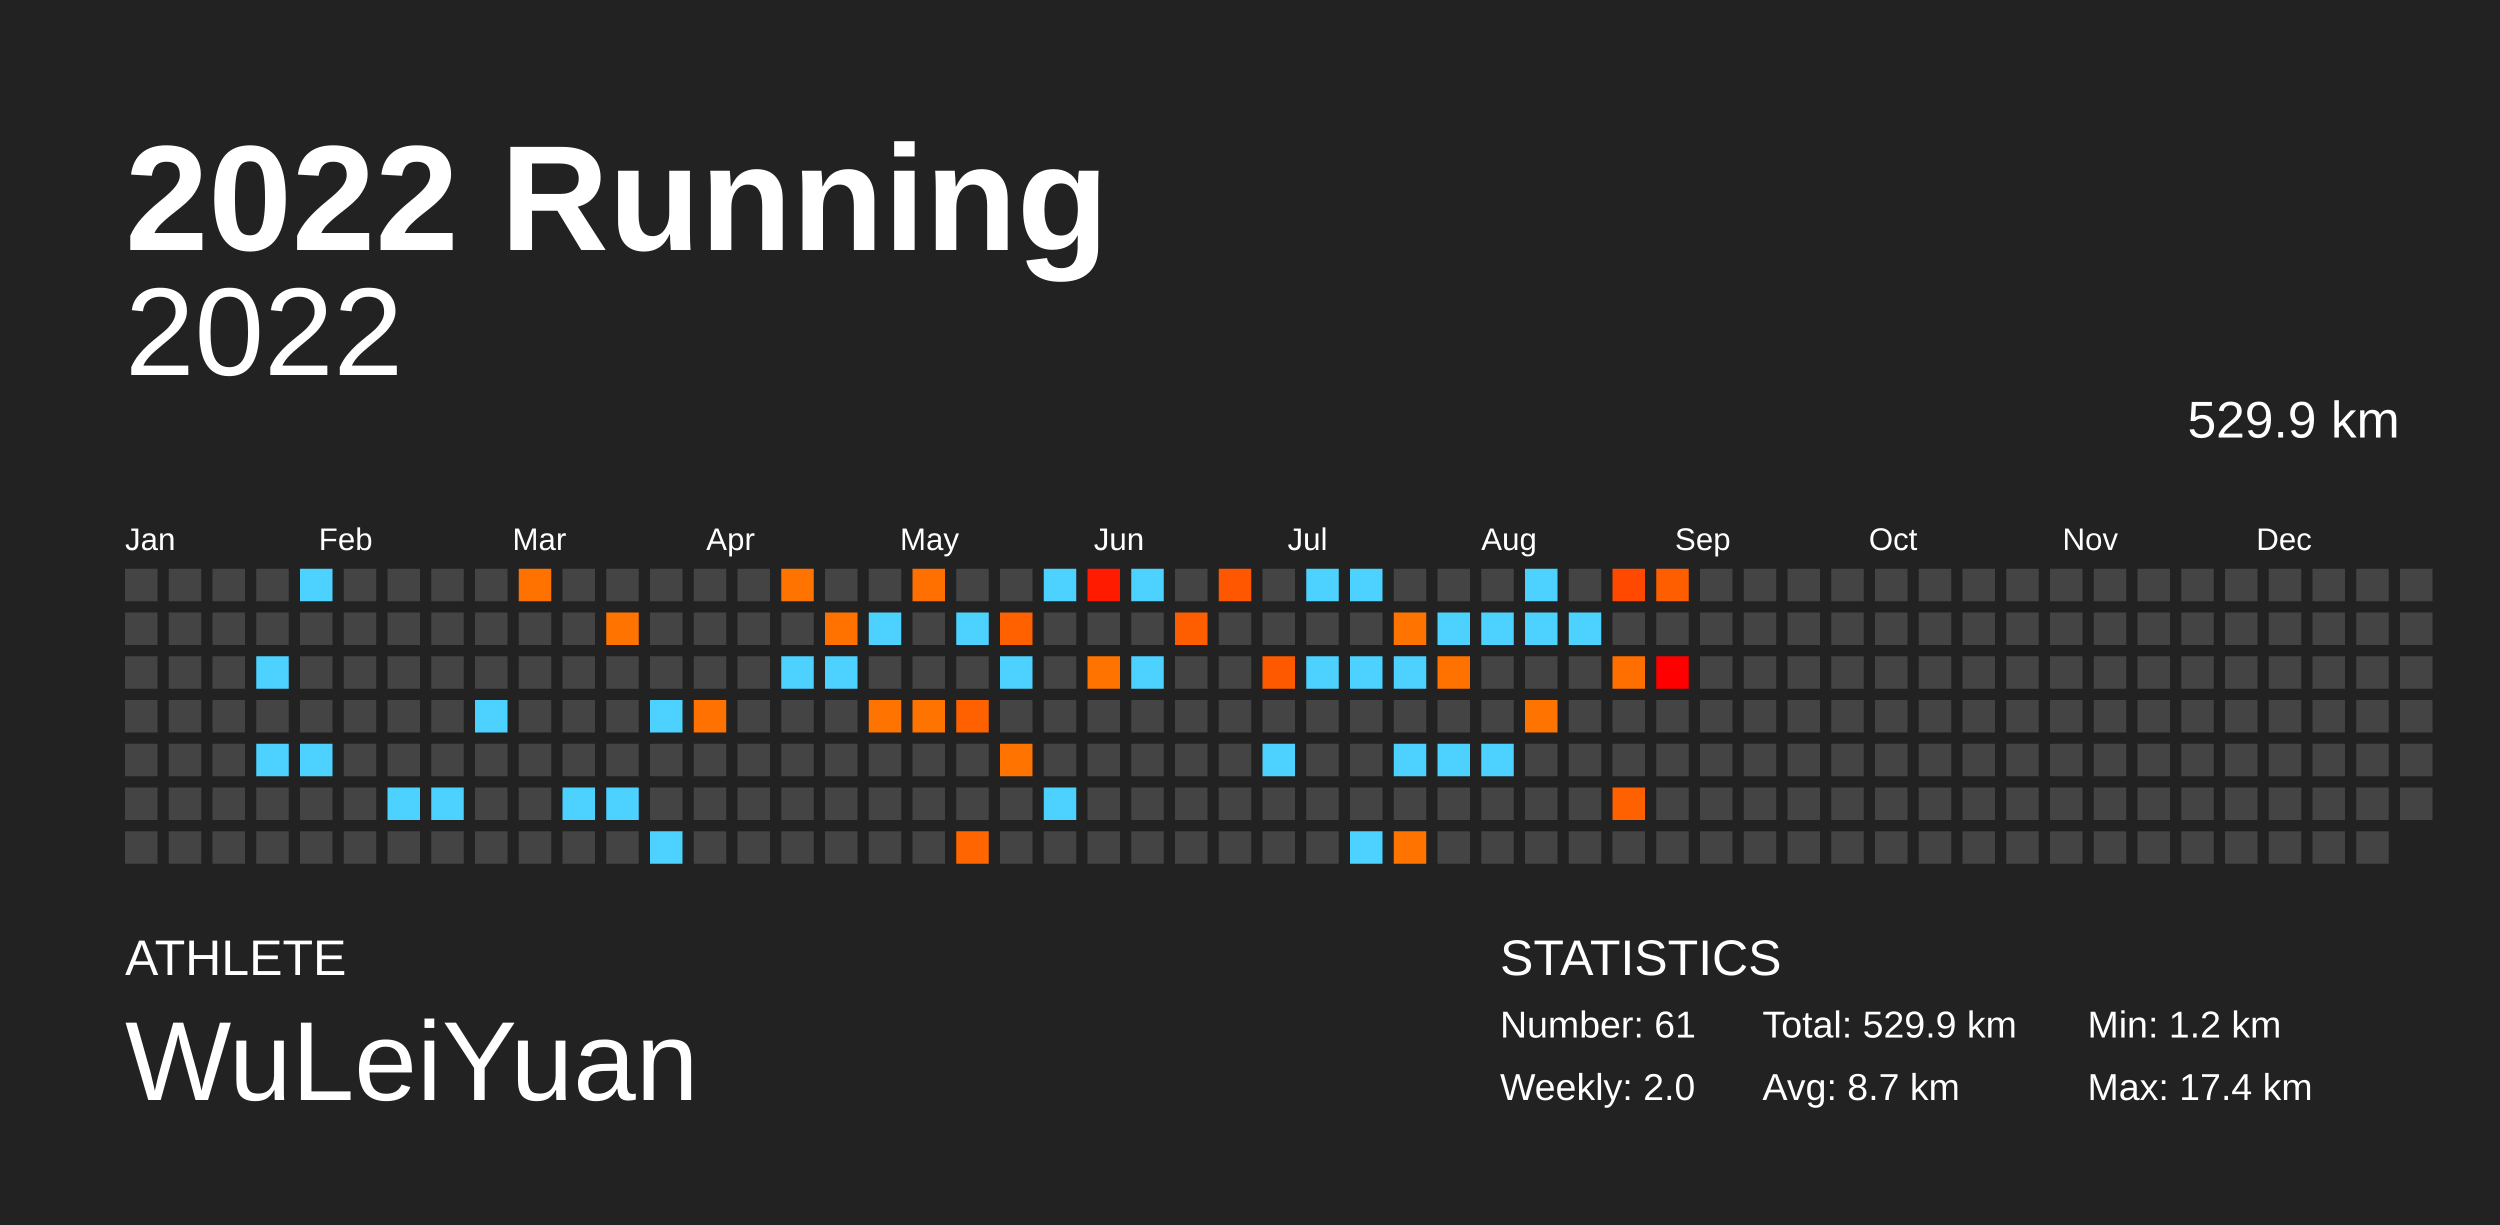
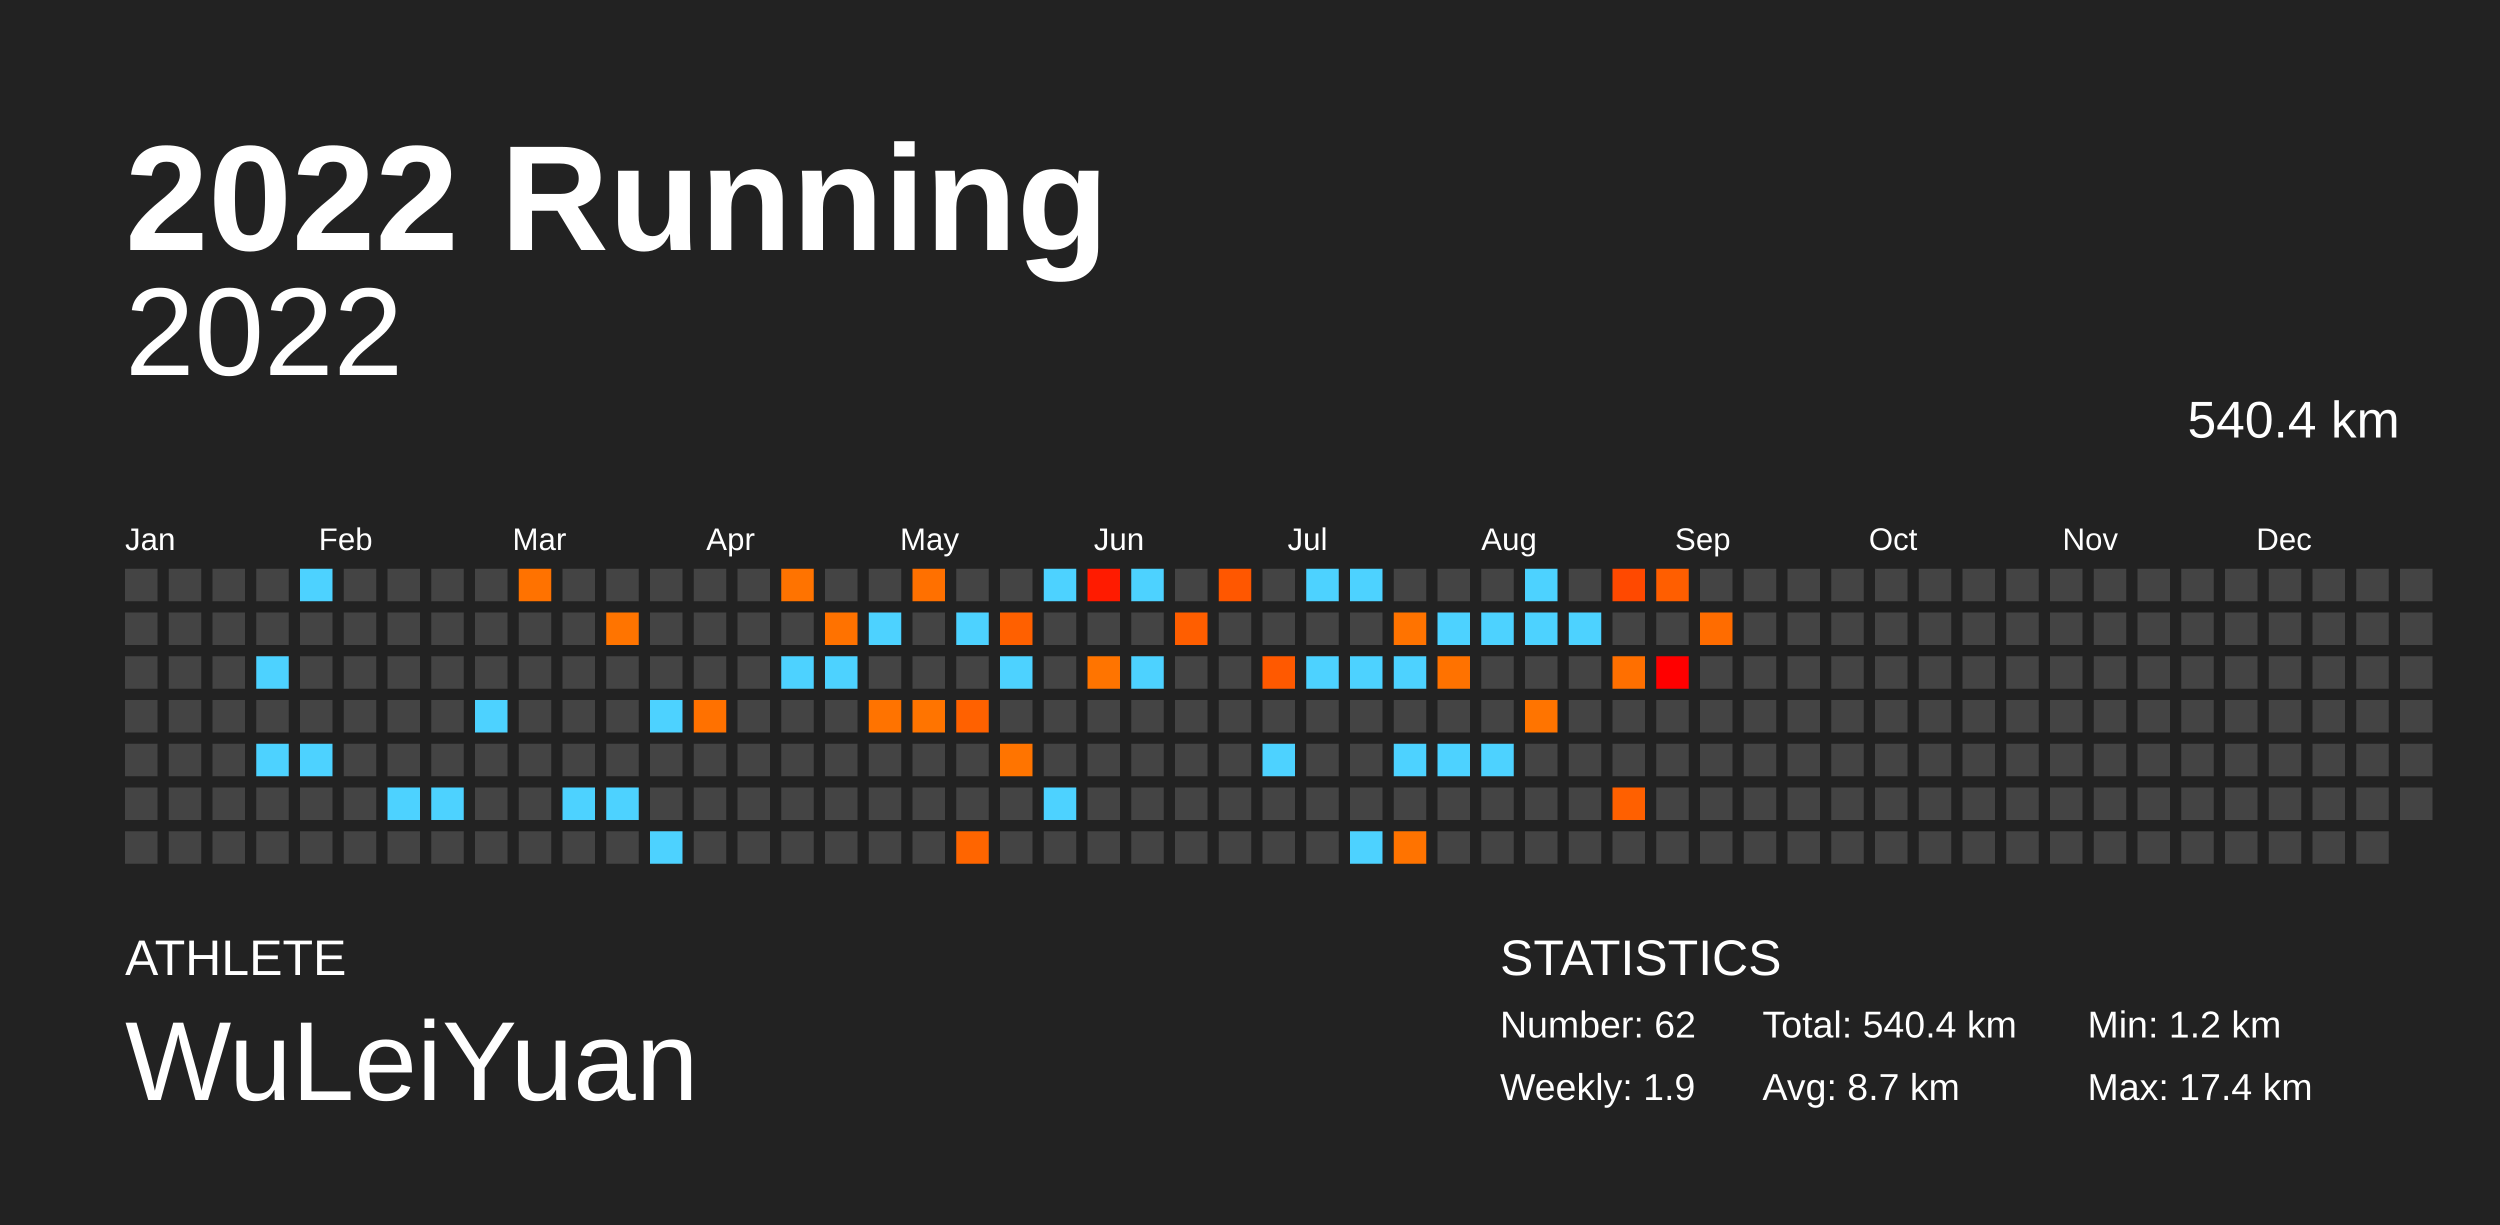
<svg xmlns="http://www.w3.org/2000/svg" baseProfile="full" height="98mm" version="1.1" viewBox="0,0,200,98" width="200mm">
  <defs />
  <rect fill="#222222" height="98" width="200" x="0" y="0" />
  <text fill="#FFFFFF" style="font-size:12px; font-family:Arial; font-weight:bold;" x="10" y="20">2022 Running</text>
  <text fill="#FFFFFF" style="font-size:4px; font-family:Arial" x="10" y="78">ATHLETE</text>
  <text fill="#FFFFFF" style="font-size:9px; font-family:Arial" x="10" y="88">WuLeiYuan</text>
  <text fill="#FFFFFF" style="font-size:4px; font-family:Arial" x="120" y="78">STATISTICS</text>
-   <text fill="#FFFFFF" style="font-size:3px; font-family:Arial" x="120" y="83">Number: 61</text>
-   <text fill="#FFFFFF" style="font-size:3px; font-family:Arial" x="120" y="88">Weekly: 2.0</text>
-   <text fill="#FFFFFF" style="font-size:3px; font-family:Arial" x="141" y="83">Total: 529.9 km</text>
+   <text fill="#FFFFFF" style="font-size:3px; font-family:Arial" x="120" y="83">Number: 62</text>
+   <text fill="#FFFFFF" style="font-size:3px; font-family:Arial" x="120" y="88">Weekly: 1.9</text>
+   <text fill="#FFFFFF" style="font-size:3px; font-family:Arial" x="141" y="83">Total: 540.4 km</text>
  <text fill="#FFFFFF" style="font-size:3px; font-family:Arial" x="141" y="88">Avg: 8.7 km</text>
  <text fill="#FFFFFF" style="font-size:3px; font-family:Arial" x="167" y="83">Min: 1.2 km</text>
  <text fill="#FFFFFF" style="font-size:3px; font-family:Arial" x="167" y="88">Max: 17.4 km</text>
  <text alignment-baseline="hanging" fill="#FFFFFF" style="font-size:10.0px; font-family:Arial;" x="10" y="30">2022</text>
-   <text alignment-baseline="hanging" fill="#FFFFFF" style="font-size:4.125px; font-family:Arial;" x="175" y="35">529.9 km</text>
+   <text alignment-baseline="hanging" fill="#FFFFFF" style="font-size:4.125px; font-family:Arial;" x="175" y="35">540.4 km</text>
  <text fill="#FFFFFF" style="font-size:2.5px; font-family:Arial" x="10.0" y="44">Jan</text>
  <text fill="#FFFFFF" style="font-size:2.5px; font-family:Arial" x="25.5" y="44">Feb</text>
  <text fill="#FFFFFF" style="font-size:2.5px; font-family:Arial" x="41.0" y="44">Mar</text>
  <text fill="#FFFFFF" style="font-size:2.5px; font-family:Arial" x="56.5" y="44">Apr</text>
  <text fill="#FFFFFF" style="font-size:2.5px; font-family:Arial" x="72.0" y="44">May</text>
  <text fill="#FFFFFF" style="font-size:2.5px; font-family:Arial" x="87.5" y="44">Jun</text>
  <text fill="#FFFFFF" style="font-size:2.5px; font-family:Arial" x="103.0" y="44">Jul</text>
  <text fill="#FFFFFF" style="font-size:2.5px; font-family:Arial" x="118.5" y="44">Aug</text>
  <text fill="#FFFFFF" style="font-size:2.5px; font-family:Arial" x="134.0" y="44">Sep</text>
  <text fill="#FFFFFF" style="font-size:2.5px; font-family:Arial" x="149.5" y="44">Oct</text>
  <text fill="#FFFFFF" style="font-size:2.5px; font-family:Arial" x="165.0" y="44">Nov</text>
  <text fill="#FFFFFF" style="font-size:2.5px; font-family:Arial" x="180.5" y="44">Dec</text>
  <rect fill="#444444" height="2.6" width="2.6" x="10.0" y="45.5" />
  <rect fill="#444444" height="2.6" width="2.6" x="10.0" y="49.0" />
  <rect fill="#444444" height="2.6" width="2.6" x="10.0" y="52.5" />
  <rect fill="#444444" height="2.6" width="2.6" x="10.0" y="56.0" />
  <rect fill="#444444" height="2.6" width="2.6" x="10.0" y="59.5" />
  <rect fill="#444444" height="2.6" width="2.6" x="10.0" y="63.0" />
  <rect fill="#444444" height="2.6" width="2.6" x="10.0" y="66.5" />
  <rect fill="#444444" height="2.6" width="2.6" x="13.5" y="45.5" />
  <rect fill="#444444" height="2.6" width="2.6" x="13.5" y="49.0" />
  <rect fill="#444444" height="2.6" width="2.6" x="13.5" y="52.5" />
  <rect fill="#444444" height="2.6" width="2.6" x="13.5" y="56.0" />
  <rect fill="#444444" height="2.6" width="2.6" x="13.5" y="59.5" />
  <rect fill="#444444" height="2.6" width="2.6" x="13.5" y="63.0" />
  <rect fill="#444444" height="2.6" width="2.6" x="13.5" y="66.5" />
  <rect fill="#444444" height="2.6" width="2.6" x="17.0" y="45.5" />
  <rect fill="#444444" height="2.6" width="2.6" x="17.0" y="49.0" />
  <rect fill="#444444" height="2.6" width="2.6" x="17.0" y="52.5" />
  <rect fill="#444444" height="2.6" width="2.6" x="17.0" y="56.0" />
  <rect fill="#444444" height="2.6" width="2.6" x="17.0" y="59.5" />
  <rect fill="#444444" height="2.6" width="2.6" x="17.0" y="63.0" />
  <rect fill="#444444" height="2.6" width="2.6" x="17.0" y="66.5" />
  <rect fill="#444444" height="2.6" width="2.6" x="20.5" y="45.5" />
  <rect fill="#444444" height="2.6" width="2.6" x="20.5" y="49.0" />
  <rect fill="#4dd2ff" height="2.6" width="2.6" x="20.5" y="52.5" />
  <rect fill="#444444" height="2.6" width="2.6" x="20.5" y="56.0" />
  <rect fill="#4dd2ff" height="2.6" width="2.6" x="20.5" y="59.5" />
  <rect fill="#444444" height="2.6" width="2.6" x="20.5" y="63.0" />
  <rect fill="#444444" height="2.6" width="2.6" x="20.5" y="66.5" />
  <rect fill="#4dd2ff" height="2.6" width="2.6" x="24.0" y="45.5" />
  <rect fill="#444444" height="2.6" width="2.6" x="24.0" y="49.0" />
  <rect fill="#444444" height="2.6" width="2.6" x="24.0" y="52.5" />
  <rect fill="#444444" height="2.6" width="2.6" x="24.0" y="56.0" />
  <rect fill="#4dd2ff" height="2.6" width="2.6" x="24.0" y="59.5" />
  <rect fill="#444444" height="2.6" width="2.6" x="24.0" y="63.0" />
  <rect fill="#444444" height="2.6" width="2.6" x="24.0" y="66.5" />
  <rect fill="#444444" height="2.6" width="2.6" x="27.5" y="45.5" />
  <rect fill="#444444" height="2.6" width="2.6" x="27.5" y="49.0" />
  <rect fill="#444444" height="2.6" width="2.6" x="27.5" y="52.5" />
  <rect fill="#444444" height="2.6" width="2.6" x="27.5" y="56.0" />
  <rect fill="#444444" height="2.6" width="2.6" x="27.5" y="59.5" />
  <rect fill="#444444" height="2.6" width="2.6" x="27.5" y="63.0" />
  <rect fill="#444444" height="2.6" width="2.6" x="27.5" y="66.5" />
  <rect fill="#444444" height="2.6" width="2.6" x="31.0" y="45.5" />
  <rect fill="#444444" height="2.6" width="2.6" x="31.0" y="49.0" />
  <rect fill="#444444" height="2.6" width="2.6" x="31.0" y="52.5" />
  <rect fill="#444444" height="2.6" width="2.6" x="31.0" y="56.0" />
  <rect fill="#444444" height="2.6" width="2.6" x="31.0" y="59.5" />
  <rect fill="#4dd2ff" height="2.6" width="2.6" x="31.0" y="63.0" />
  <rect fill="#444444" height="2.6" width="2.6" x="31.0" y="66.5" />
  <rect fill="#444444" height="2.6" width="2.6" x="34.5" y="45.5" />
  <rect fill="#444444" height="2.6" width="2.6" x="34.5" y="49.0" />
  <rect fill="#444444" height="2.6" width="2.6" x="34.5" y="52.5" />
  <rect fill="#444444" height="2.6" width="2.6" x="34.5" y="56.0" />
  <rect fill="#444444" height="2.6" width="2.6" x="34.5" y="59.5" />
  <rect fill="#4dd2ff" height="2.6" width="2.6" x="34.5" y="63.0" />
  <rect fill="#444444" height="2.6" width="2.6" x="34.5" y="66.5" />
  <rect fill="#444444" height="2.6" width="2.6" x="38.0" y="45.5" />
  <rect fill="#444444" height="2.6" width="2.6" x="38.0" y="49.0" />
  <rect fill="#444444" height="2.6" width="2.6" x="38.0" y="52.5" />
  <rect fill="#4dd2ff" height="2.6" width="2.6" x="38.0" y="56.0" />
  <rect fill="#444444" height="2.6" width="2.6" x="38.0" y="59.5" />
  <rect fill="#444444" height="2.6" width="2.6" x="38.0" y="63.0" />
  <rect fill="#444444" height="2.6" width="2.6" x="38.0" y="66.5" />
  <rect fill="#ff7200" height="2.6" width="2.6" x="41.5" y="45.5" />
  <rect fill="#444444" height="2.6" width="2.6" x="41.5" y="49.0" />
  <rect fill="#444444" height="2.6" width="2.6" x="41.5" y="52.5" />
  <rect fill="#444444" height="2.6" width="2.6" x="41.5" y="56.0" />
  <rect fill="#444444" height="2.6" width="2.6" x="41.5" y="59.5" />
  <rect fill="#444444" height="2.6" width="2.6" x="41.5" y="63.0" />
  <rect fill="#444444" height="2.6" width="2.6" x="41.5" y="66.5" />
  <rect fill="#444444" height="2.6" width="2.6" x="45.0" y="45.5" />
  <rect fill="#444444" height="2.6" width="2.6" x="45.0" y="49.0" />
  <rect fill="#444444" height="2.6" width="2.6" x="45.0" y="52.5" />
  <rect fill="#444444" height="2.6" width="2.6" x="45.0" y="56.0" />
  <rect fill="#444444" height="2.6" width="2.6" x="45.0" y="59.5" />
  <rect fill="#4dd2ff" height="2.6" width="2.6" x="45.0" y="63.0" />
  <rect fill="#444444" height="2.6" width="2.6" x="45.0" y="66.5" />
  <rect fill="#444444" height="2.6" width="2.6" x="48.5" y="45.5" />
  <rect fill="#ff7400" height="2.6" width="2.6" x="48.5" y="49.0" />
  <rect fill="#444444" height="2.6" width="2.6" x="48.5" y="52.5" />
  <rect fill="#444444" height="2.6" width="2.6" x="48.5" y="56.0" />
  <rect fill="#444444" height="2.6" width="2.6" x="48.5" y="59.5" />
  <rect fill="#4dd2ff" height="2.6" width="2.6" x="48.5" y="63.0" />
  <rect fill="#444444" height="2.6" width="2.6" x="48.5" y="66.5" />
  <rect fill="#444444" height="2.6" width="2.6" x="52.0" y="45.5" />
  <rect fill="#444444" height="2.6" width="2.6" x="52.0" y="49.0" />
  <rect fill="#444444" height="2.6" width="2.6" x="52.0" y="52.5" />
  <rect fill="#4dd2ff" height="2.6" width="2.6" x="52.0" y="56.0" />
  <rect fill="#444444" height="2.6" width="2.6" x="52.0" y="59.5" />
  <rect fill="#444444" height="2.6" width="2.6" x="52.0" y="63.0" />
  <rect fill="#4dd2ff" height="2.6" width="2.6" x="52.0" y="66.5" />
  <rect fill="#444444" height="2.6" width="2.6" x="55.5" y="45.5" />
  <rect fill="#444444" height="2.6" width="2.6" x="55.5" y="49.0" />
  <rect fill="#444444" height="2.6" width="2.6" x="55.5" y="52.5" />
  <rect fill="#ff7100" height="2.6" width="2.6" x="55.5" y="56.0" />
  <rect fill="#444444" height="2.6" width="2.6" x="55.5" y="59.5" />
  <rect fill="#444444" height="2.6" width="2.6" x="55.5" y="63.0" />
  <rect fill="#444444" height="2.6" width="2.6" x="55.5" y="66.5" />
  <rect fill="#444444" height="2.6" width="2.6" x="59.0" y="45.5" />
  <rect fill="#444444" height="2.6" width="2.6" x="59.0" y="49.0" />
  <rect fill="#444444" height="2.6" width="2.6" x="59.0" y="52.5" />
  <rect fill="#444444" height="2.6" width="2.6" x="59.0" y="56.0" />
  <rect fill="#444444" height="2.6" width="2.6" x="59.0" y="59.5" />
  <rect fill="#444444" height="2.6" width="2.6" x="59.0" y="63.0" />
  <rect fill="#444444" height="2.6" width="2.6" x="59.0" y="66.5" />
  <rect fill="#ff7300" height="2.6" width="2.6" x="62.5" y="45.5" />
  <rect fill="#444444" height="2.6" width="2.6" x="62.5" y="49.0" />
  <rect fill="#4dd2ff" height="2.6" width="2.6" x="62.5" y="52.5" />
  <rect fill="#444444" height="2.6" width="2.6" x="62.5" y="56.0" />
  <rect fill="#444444" height="2.6" width="2.6" x="62.5" y="59.5" />
  <rect fill="#444444" height="2.6" width="2.6" x="62.5" y="63.0" />
  <rect fill="#444444" height="2.6" width="2.6" x="62.5" y="66.5" />
  <rect fill="#444444" height="2.6" width="2.6" x="66.0" y="45.5" />
  <rect fill="#ff7200" height="2.6" width="2.6" x="66.0" y="49.0" />
  <rect fill="#4dd2ff" height="2.6" width="2.6" x="66.0" y="52.5" />
  <rect fill="#444444" height="2.6" width="2.6" x="66.0" y="56.0" />
  <rect fill="#444444" height="2.6" width="2.6" x="66.0" y="59.5" />
  <rect fill="#444444" height="2.6" width="2.6" x="66.0" y="63.0" />
  <rect fill="#444444" height="2.6" width="2.6" x="66.0" y="66.5" />
  <rect fill="#444444" height="2.6" width="2.6" x="69.5" y="45.5" />
  <rect fill="#4dd2ff" height="2.6" width="2.6" x="69.5" y="49.0" />
  <rect fill="#444444" height="2.6" width="2.6" x="69.5" y="52.5" />
  <rect fill="#ff7300" height="2.6" width="2.6" x="69.5" y="56.0" />
  <rect fill="#444444" height="2.6" width="2.6" x="69.5" y="59.5" />
  <rect fill="#444444" height="2.6" width="2.6" x="69.5" y="63.0" />
  <rect fill="#444444" height="2.6" width="2.6" x="69.5" y="66.5" />
  <rect fill="#ff7000" height="2.6" width="2.6" x="73.0" y="45.5" />
  <rect fill="#444444" height="2.6" width="2.6" x="73.0" y="49.0" />
  <rect fill="#444444" height="2.6" width="2.6" x="73.0" y="52.5" />
  <rect fill="#ff7400" height="2.6" width="2.6" x="73.0" y="56.0" />
  <rect fill="#444444" height="2.6" width="2.6" x="73.0" y="59.5" />
  <rect fill="#444444" height="2.6" width="2.6" x="73.0" y="63.0" />
  <rect fill="#444444" height="2.6" width="2.6" x="73.0" y="66.5" />
  <rect fill="#444444" height="2.6" width="2.6" x="76.5" y="45.5" />
  <rect fill="#4dd2ff" height="2.6" width="2.6" x="76.5" y="49.0" />
  <rect fill="#444444" height="2.6" width="2.6" x="76.5" y="52.5" />
  <rect fill="#ff6100" height="2.6" width="2.6" x="76.5" y="56.0" />
  <rect fill="#444444" height="2.6" width="2.6" x="76.5" y="59.5" />
  <rect fill="#444444" height="2.6" width="2.6" x="76.5" y="63.0" />
  <rect fill="#ff6500" height="2.6" width="2.6" x="76.5" y="66.5" />
  <rect fill="#444444" height="2.6" width="2.6" x="80.0" y="45.5" />
  <rect fill="#ff6000" height="2.6" width="2.6" x="80.0" y="49.0" />
  <rect fill="#4dd2ff" height="2.6" width="2.6" x="80.0" y="52.5" />
  <rect fill="#444444" height="2.6" width="2.6" x="80.0" y="56.0" />
  <rect fill="#ff7400" height="2.6" width="2.6" x="80.0" y="59.5" />
  <rect fill="#444444" height="2.6" width="2.6" x="80.0" y="63.0" />
  <rect fill="#444444" height="2.6" width="2.6" x="80.0" y="66.5" />
  <rect fill="#4dd2ff" height="2.6" width="2.6" x="83.5" y="45.5" />
  <rect fill="#444444" height="2.6" width="2.6" x="83.5" y="49.0" />
  <rect fill="#444444" height="2.6" width="2.6" x="83.5" y="52.5" />
  <rect fill="#444444" height="2.6" width="2.6" x="83.5" y="56.0" />
  <rect fill="#444444" height="2.6" width="2.6" x="83.5" y="59.5" />
  <rect fill="#4dd2ff" height="2.6" width="2.6" x="83.5" y="63.0" />
  <rect fill="#444444" height="2.6" width="2.6" x="83.5" y="66.5" />
  <rect fill="#ff1b00" height="2.6" width="2.6" x="87.0" y="45.5" />
  <rect fill="#444444" height="2.6" width="2.6" x="87.0" y="49.0" />
  <rect fill="#ff7400" height="2.6" width="2.6" x="87.0" y="52.5" />
  <rect fill="#444444" height="2.6" width="2.6" x="87.0" y="56.0" />
  <rect fill="#444444" height="2.6" width="2.6" x="87.0" y="59.5" />
  <rect fill="#444444" height="2.6" width="2.6" x="87.0" y="63.0" />
  <rect fill="#444444" height="2.6" width="2.6" x="87.0" y="66.5" />
  <rect fill="#4dd2ff" height="2.6" width="2.6" x="90.5" y="45.5" />
  <rect fill="#444444" height="2.6" width="2.6" x="90.5" y="49.0" />
  <rect fill="#4dd2ff" height="2.6" width="2.6" x="90.5" y="52.5" />
  <rect fill="#444444" height="2.6" width="2.6" x="90.5" y="56.0" />
  <rect fill="#444444" height="2.6" width="2.6" x="90.5" y="59.5" />
  <rect fill="#444444" height="2.6" width="2.6" x="90.5" y="63.0" />
  <rect fill="#444444" height="2.6" width="2.6" x="90.5" y="66.5" />
  <rect fill="#444444" height="2.6" width="2.6" x="94.0" y="45.5" />
  <rect fill="#ff5e00" height="2.6" width="2.6" x="94.0" y="49.0" />
  <rect fill="#444444" height="2.6" width="2.6" x="94.0" y="52.5" />
  <rect fill="#444444" height="2.6" width="2.6" x="94.0" y="56.0" />
  <rect fill="#444444" height="2.6" width="2.6" x="94.0" y="59.5" />
  <rect fill="#444444" height="2.6" width="2.6" x="94.0" y="63.0" />
  <rect fill="#444444" height="2.6" width="2.6" x="94.0" y="66.5" />
  <rect fill="#ff5700" height="2.6" width="2.6" x="97.5" y="45.5" />
  <rect fill="#444444" height="2.6" width="2.6" x="97.5" y="49.0" />
  <rect fill="#444444" height="2.6" width="2.6" x="97.5" y="52.5" />
  <rect fill="#444444" height="2.6" width="2.6" x="97.5" y="56.0" />
  <rect fill="#444444" height="2.6" width="2.6" x="97.5" y="59.5" />
  <rect fill="#444444" height="2.6" width="2.6" x="97.5" y="63.0" />
  <rect fill="#444444" height="2.6" width="2.6" x="97.5" y="66.5" />
  <rect fill="#444444" height="2.6" width="2.6" x="101.0" y="45.5" />
  <rect fill="#444444" height="2.6" width="2.6" x="101.0" y="49.0" />
  <rect fill="#ff5900" height="2.6" width="2.6" x="101.0" y="52.5" />
  <rect fill="#444444" height="2.6" width="2.6" x="101.0" y="56.0" />
  <rect fill="#4dd2ff" height="2.6" width="2.6" x="101.0" y="59.5" />
  <rect fill="#444444" height="2.6" width="2.6" x="101.0" y="63.0" />
  <rect fill="#444444" height="2.6" width="2.6" x="101.0" y="66.5" />
  <rect fill="#4dd2ff" height="2.6" width="2.6" x="104.5" y="45.5" />
  <rect fill="#444444" height="2.6" width="2.6" x="104.5" y="49.0" />
  <rect fill="#4dd2ff" height="2.6" width="2.6" x="104.5" y="52.5" />
  <rect fill="#444444" height="2.6" width="2.6" x="104.5" y="56.0" />
  <rect fill="#444444" height="2.6" width="2.6" x="104.5" y="59.5" />
  <rect fill="#444444" height="2.6" width="2.6" x="104.5" y="63.0" />
  <rect fill="#444444" height="2.6" width="2.6" x="104.5" y="66.5" />
  <rect fill="#4dd2ff" height="2.6" width="2.6" x="108.0" y="45.5" />
  <rect fill="#444444" height="2.6" width="2.6" x="108.0" y="49.0" />
  <rect fill="#4dd2ff" height="2.6" width="2.6" x="108.0" y="52.5" />
  <rect fill="#444444" height="2.6" width="2.6" x="108.0" y="56.0" />
  <rect fill="#444444" height="2.6" width="2.6" x="108.0" y="59.5" />
  <rect fill="#444444" height="2.6" width="2.6" x="108.0" y="63.0" />
  <rect fill="#4dd2ff" height="2.6" width="2.6" x="108.0" y="66.5" />
  <rect fill="#444444" height="2.6" width="2.6" x="111.5" y="45.5" />
  <rect fill="#ff7300" height="2.6" width="2.6" x="111.5" y="49.0" />
  <rect fill="#4dd2ff" height="2.6" width="2.6" x="111.5" y="52.5" />
  <rect fill="#444444" height="2.6" width="2.6" x="111.5" y="56.0" />
  <rect fill="#4dd2ff" height="2.6" width="2.6" x="111.5" y="59.5" />
  <rect fill="#444444" height="2.6" width="2.6" x="111.5" y="63.0" />
  <rect fill="#ff7300" height="2.6" width="2.6" x="111.5" y="66.5" />
  <rect fill="#444444" height="2.6" width="2.6" x="115.0" y="45.5" />
  <rect fill="#4dd2ff" height="2.6" width="2.6" x="115.0" y="49.0" />
  <rect fill="#ff7200" height="2.6" width="2.6" x="115.0" y="52.5" />
  <rect fill="#444444" height="2.6" width="2.6" x="115.0" y="56.0" />
  <rect fill="#4dd2ff" height="2.6" width="2.6" x="115.0" y="59.5" />
  <rect fill="#444444" height="2.6" width="2.6" x="115.0" y="63.0" />
  <rect fill="#444444" height="2.6" width="2.6" x="115.0" y="66.5" />
  <rect fill="#444444" height="2.6" width="2.6" x="118.5" y="45.5" />
  <rect fill="#4dd2ff" height="2.6" width="2.6" x="118.5" y="49.0" />
  <rect fill="#444444" height="2.6" width="2.6" x="118.5" y="52.5" />
  <rect fill="#444444" height="2.6" width="2.6" x="118.5" y="56.0" />
  <rect fill="#4dd2ff" height="2.6" width="2.6" x="118.5" y="59.5" />
  <rect fill="#444444" height="2.6" width="2.6" x="118.5" y="63.0" />
  <rect fill="#444444" height="2.6" width="2.6" x="118.5" y="66.5" />
  <rect fill="#4dd2ff" height="2.6" width="2.6" x="122.0" y="45.5" />
  <rect fill="#4dd2ff" height="2.6" width="2.6" x="122.0" y="49.0" />
  <rect fill="#444444" height="2.6" width="2.6" x="122.0" y="52.5" />
  <rect fill="#ff7400" height="2.6" width="2.6" x="122.0" y="56.0" />
  <rect fill="#444444" height="2.6" width="2.6" x="122.0" y="59.5" />
  <rect fill="#444444" height="2.6" width="2.6" x="122.0" y="63.0" />
  <rect fill="#444444" height="2.6" width="2.6" x="122.0" y="66.5" />
  <rect fill="#444444" height="2.6" width="2.6" x="125.5" y="45.5" />
  <rect fill="#4dd2ff" height="2.6" width="2.6" x="125.5" y="49.0" />
  <rect fill="#444444" height="2.6" width="2.6" x="125.5" y="52.5" />
  <rect fill="#444444" height="2.6" width="2.6" x="125.5" y="56.0" />
  <rect fill="#444444" height="2.6" width="2.6" x="125.5" y="59.5" />
  <rect fill="#444444" height="2.6" width="2.6" x="125.5" y="63.0" />
  <rect fill="#444444" height="2.6" width="2.6" x="125.5" y="66.5" />
  <rect fill="#ff4900" height="2.6" width="2.6" x="129.0" y="45.5" />
  <rect fill="#444444" height="2.6" width="2.6" x="129.0" y="49.0" />
  <rect fill="#ff6f00" height="2.6" width="2.6" x="129.0" y="52.5" />
  <rect fill="#444444" height="2.6" width="2.6" x="129.0" y="56.0" />
  <rect fill="#444444" height="2.6" width="2.6" x="129.0" y="59.5" />
  <rect fill="#ff6000" height="2.6" width="2.6" x="129.0" y="63.0" />
  <rect fill="#444444" height="2.6" width="2.6" x="129.0" y="66.5" />
  <rect fill="#ff5e00" height="2.6" width="2.6" x="132.5" y="45.5" />
  <rect fill="#444444" height="2.6" width="2.6" x="132.5" y="49.0" />
  <rect fill="#ff0000" height="2.6" width="2.6" x="132.5" y="52.5" />
  <rect fill="#444444" height="2.6" width="2.6" x="132.5" y="56.0" />
  <rect fill="#444444" height="2.6" width="2.6" x="132.5" y="59.5" />
  <rect fill="#444444" height="2.6" width="2.6" x="132.5" y="63.0" />
  <rect fill="#444444" height="2.6" width="2.6" x="132.5" y="66.5" />
  <rect fill="#444444" height="2.6" width="2.6" x="136.0" y="45.5" />
-   <rect fill="#444444" height="2.6" width="2.6" x="136.0" y="49.0" />
+   <rect fill="#ff6c00" height="2.6" width="2.6" x="136.0" y="49.0" />
  <rect fill="#444444" height="2.6" width="2.6" x="136.0" y="52.5" />
  <rect fill="#444444" height="2.6" width="2.6" x="136.0" y="56.0" />
  <rect fill="#444444" height="2.6" width="2.6" x="136.0" y="59.5" />
  <rect fill="#444444" height="2.6" width="2.6" x="136.0" y="63.0" />
  <rect fill="#444444" height="2.6" width="2.6" x="136.0" y="66.5" />
  <rect fill="#444444" height="2.6" width="2.6" x="139.5" y="45.5" />
  <rect fill="#444444" height="2.6" width="2.6" x="139.5" y="49.0" />
  <rect fill="#444444" height="2.6" width="2.6" x="139.5" y="52.5" />
  <rect fill="#444444" height="2.6" width="2.6" x="139.5" y="56.0" />
  <rect fill="#444444" height="2.6" width="2.6" x="139.5" y="59.5" />
  <rect fill="#444444" height="2.6" width="2.6" x="139.5" y="63.0" />
  <rect fill="#444444" height="2.6" width="2.6" x="139.5" y="66.5" />
  <rect fill="#444444" height="2.6" width="2.6" x="143.0" y="45.5" />
  <rect fill="#444444" height="2.6" width="2.6" x="143.0" y="49.0" />
  <rect fill="#444444" height="2.6" width="2.6" x="143.0" y="52.5" />
  <rect fill="#444444" height="2.6" width="2.6" x="143.0" y="56.0" />
  <rect fill="#444444" height="2.6" width="2.6" x="143.0" y="59.5" />
  <rect fill="#444444" height="2.6" width="2.6" x="143.0" y="63.0" />
  <rect fill="#444444" height="2.6" width="2.6" x="143.0" y="66.5" />
  <rect fill="#444444" height="2.6" width="2.6" x="146.5" y="45.5" />
  <rect fill="#444444" height="2.6" width="2.6" x="146.5" y="49.0" />
  <rect fill="#444444" height="2.6" width="2.6" x="146.5" y="52.5" />
  <rect fill="#444444" height="2.6" width="2.6" x="146.5" y="56.0" />
  <rect fill="#444444" height="2.6" width="2.6" x="146.5" y="59.5" />
  <rect fill="#444444" height="2.6" width="2.6" x="146.5" y="63.0" />
  <rect fill="#444444" height="2.6" width="2.6" x="146.5" y="66.5" />
  <rect fill="#444444" height="2.6" width="2.6" x="150.0" y="45.5" />
  <rect fill="#444444" height="2.6" width="2.6" x="150.0" y="49.0" />
  <rect fill="#444444" height="2.6" width="2.6" x="150.0" y="52.5" />
  <rect fill="#444444" height="2.6" width="2.6" x="150.0" y="56.0" />
  <rect fill="#444444" height="2.6" width="2.6" x="150.0" y="59.5" />
  <rect fill="#444444" height="2.6" width="2.6" x="150.0" y="63.0" />
  <rect fill="#444444" height="2.6" width="2.6" x="150.0" y="66.5" />
  <rect fill="#444444" height="2.6" width="2.6" x="153.5" y="45.5" />
  <rect fill="#444444" height="2.6" width="2.6" x="153.5" y="49.0" />
  <rect fill="#444444" height="2.6" width="2.6" x="153.5" y="52.5" />
  <rect fill="#444444" height="2.6" width="2.6" x="153.5" y="56.0" />
  <rect fill="#444444" height="2.6" width="2.6" x="153.5" y="59.5" />
  <rect fill="#444444" height="2.6" width="2.6" x="153.5" y="63.0" />
  <rect fill="#444444" height="2.6" width="2.6" x="153.5" y="66.5" />
  <rect fill="#444444" height="2.6" width="2.6" x="157.0" y="45.5" />
  <rect fill="#444444" height="2.6" width="2.6" x="157.0" y="49.0" />
  <rect fill="#444444" height="2.6" width="2.6" x="157.0" y="52.5" />
  <rect fill="#444444" height="2.6" width="2.6" x="157.0" y="56.0" />
  <rect fill="#444444" height="2.6" width="2.6" x="157.0" y="59.5" />
  <rect fill="#444444" height="2.6" width="2.6" x="157.0" y="63.0" />
  <rect fill="#444444" height="2.6" width="2.6" x="157.0" y="66.5" />
  <rect fill="#444444" height="2.6" width="2.6" x="160.5" y="45.5" />
  <rect fill="#444444" height="2.6" width="2.6" x="160.5" y="49.0" />
  <rect fill="#444444" height="2.6" width="2.6" x="160.5" y="52.5" />
  <rect fill="#444444" height="2.6" width="2.6" x="160.5" y="56.0" />
  <rect fill="#444444" height="2.6" width="2.6" x="160.5" y="59.5" />
  <rect fill="#444444" height="2.6" width="2.6" x="160.5" y="63.0" />
  <rect fill="#444444" height="2.6" width="2.6" x="160.5" y="66.5" />
  <rect fill="#444444" height="2.6" width="2.6" x="164.0" y="45.5" />
  <rect fill="#444444" height="2.6" width="2.6" x="164.0" y="49.0" />
  <rect fill="#444444" height="2.6" width="2.6" x="164.0" y="52.5" />
  <rect fill="#444444" height="2.6" width="2.6" x="164.0" y="56.0" />
  <rect fill="#444444" height="2.6" width="2.6" x="164.0" y="59.5" />
  <rect fill="#444444" height="2.6" width="2.6" x="164.0" y="63.0" />
  <rect fill="#444444" height="2.6" width="2.6" x="164.0" y="66.5" />
  <rect fill="#444444" height="2.6" width="2.6" x="167.5" y="45.5" />
  <rect fill="#444444" height="2.6" width="2.6" x="167.5" y="49.0" />
  <rect fill="#444444" height="2.6" width="2.6" x="167.5" y="52.5" />
  <rect fill="#444444" height="2.6" width="2.6" x="167.5" y="56.0" />
  <rect fill="#444444" height="2.6" width="2.6" x="167.5" y="59.5" />
  <rect fill="#444444" height="2.6" width="2.6" x="167.5" y="63.0" />
  <rect fill="#444444" height="2.6" width="2.6" x="167.5" y="66.5" />
  <rect fill="#444444" height="2.6" width="2.6" x="171.0" y="45.5" />
  <rect fill="#444444" height="2.6" width="2.6" x="171.0" y="49.0" />
  <rect fill="#444444" height="2.6" width="2.6" x="171.0" y="52.5" />
  <rect fill="#444444" height="2.6" width="2.6" x="171.0" y="56.0" />
  <rect fill="#444444" height="2.6" width="2.6" x="171.0" y="59.5" />
  <rect fill="#444444" height="2.6" width="2.6" x="171.0" y="63.0" />
  <rect fill="#444444" height="2.6" width="2.6" x="171.0" y="66.5" />
  <rect fill="#444444" height="2.6" width="2.6" x="174.5" y="45.5" />
  <rect fill="#444444" height="2.6" width="2.6" x="174.5" y="49.0" />
  <rect fill="#444444" height="2.6" width="2.6" x="174.5" y="52.5" />
  <rect fill="#444444" height="2.6" width="2.6" x="174.5" y="56.0" />
  <rect fill="#444444" height="2.6" width="2.6" x="174.5" y="59.5" />
  <rect fill="#444444" height="2.6" width="2.6" x="174.5" y="63.0" />
  <rect fill="#444444" height="2.6" width="2.6" x="174.5" y="66.5" />
  <rect fill="#444444" height="2.6" width="2.6" x="178.0" y="45.5" />
  <rect fill="#444444" height="2.6" width="2.6" x="178.0" y="49.0" />
  <rect fill="#444444" height="2.6" width="2.6" x="178.0" y="52.5" />
  <rect fill="#444444" height="2.6" width="2.6" x="178.0" y="56.0" />
  <rect fill="#444444" height="2.6" width="2.6" x="178.0" y="59.5" />
  <rect fill="#444444" height="2.6" width="2.6" x="178.0" y="63.0" />
  <rect fill="#444444" height="2.6" width="2.6" x="178.0" y="66.5" />
  <rect fill="#444444" height="2.6" width="2.6" x="181.5" y="45.5" />
  <rect fill="#444444" height="2.6" width="2.6" x="181.5" y="49.0" />
  <rect fill="#444444" height="2.6" width="2.6" x="181.5" y="52.5" />
  <rect fill="#444444" height="2.6" width="2.6" x="181.5" y="56.0" />
  <rect fill="#444444" height="2.6" width="2.6" x="181.5" y="59.5" />
  <rect fill="#444444" height="2.6" width="2.6" x="181.5" y="63.0" />
  <rect fill="#444444" height="2.6" width="2.6" x="181.5" y="66.5" />
  <rect fill="#444444" height="2.6" width="2.6" x="185.0" y="45.5" />
  <rect fill="#444444" height="2.6" width="2.6" x="185.0" y="49.0" />
  <rect fill="#444444" height="2.6" width="2.6" x="185.0" y="52.5" />
  <rect fill="#444444" height="2.6" width="2.6" x="185.0" y="56.0" />
  <rect fill="#444444" height="2.6" width="2.6" x="185.0" y="59.5" />
  <rect fill="#444444" height="2.6" width="2.6" x="185.0" y="63.0" />
  <rect fill="#444444" height="2.6" width="2.6" x="185.0" y="66.5" />
  <rect fill="#444444" height="2.6" width="2.6" x="188.5" y="45.5" />
  <rect fill="#444444" height="2.6" width="2.6" x="188.5" y="49.0" />
  <rect fill="#444444" height="2.6" width="2.6" x="188.5" y="52.5" />
  <rect fill="#444444" height="2.6" width="2.6" x="188.5" y="56.0" />
  <rect fill="#444444" height="2.6" width="2.6" x="188.5" y="59.5" />
  <rect fill="#444444" height="2.6" width="2.6" x="188.5" y="63.0" />
  <rect fill="#444444" height="2.6" width="2.6" x="188.5" y="66.5" />
  <rect fill="#444444" height="2.6" width="2.6" x="192.0" y="45.5" />
  <rect fill="#444444" height="2.6" width="2.6" x="192.0" y="49.0" />
  <rect fill="#444444" height="2.6" width="2.6" x="192.0" y="52.5" />
  <rect fill="#444444" height="2.6" width="2.6" x="192.0" y="56.0" />
  <rect fill="#444444" height="2.6" width="2.6" x="192.0" y="59.5" />
  <rect fill="#444444" height="2.6" width="2.6" x="192.0" y="63.0" />
</svg>
